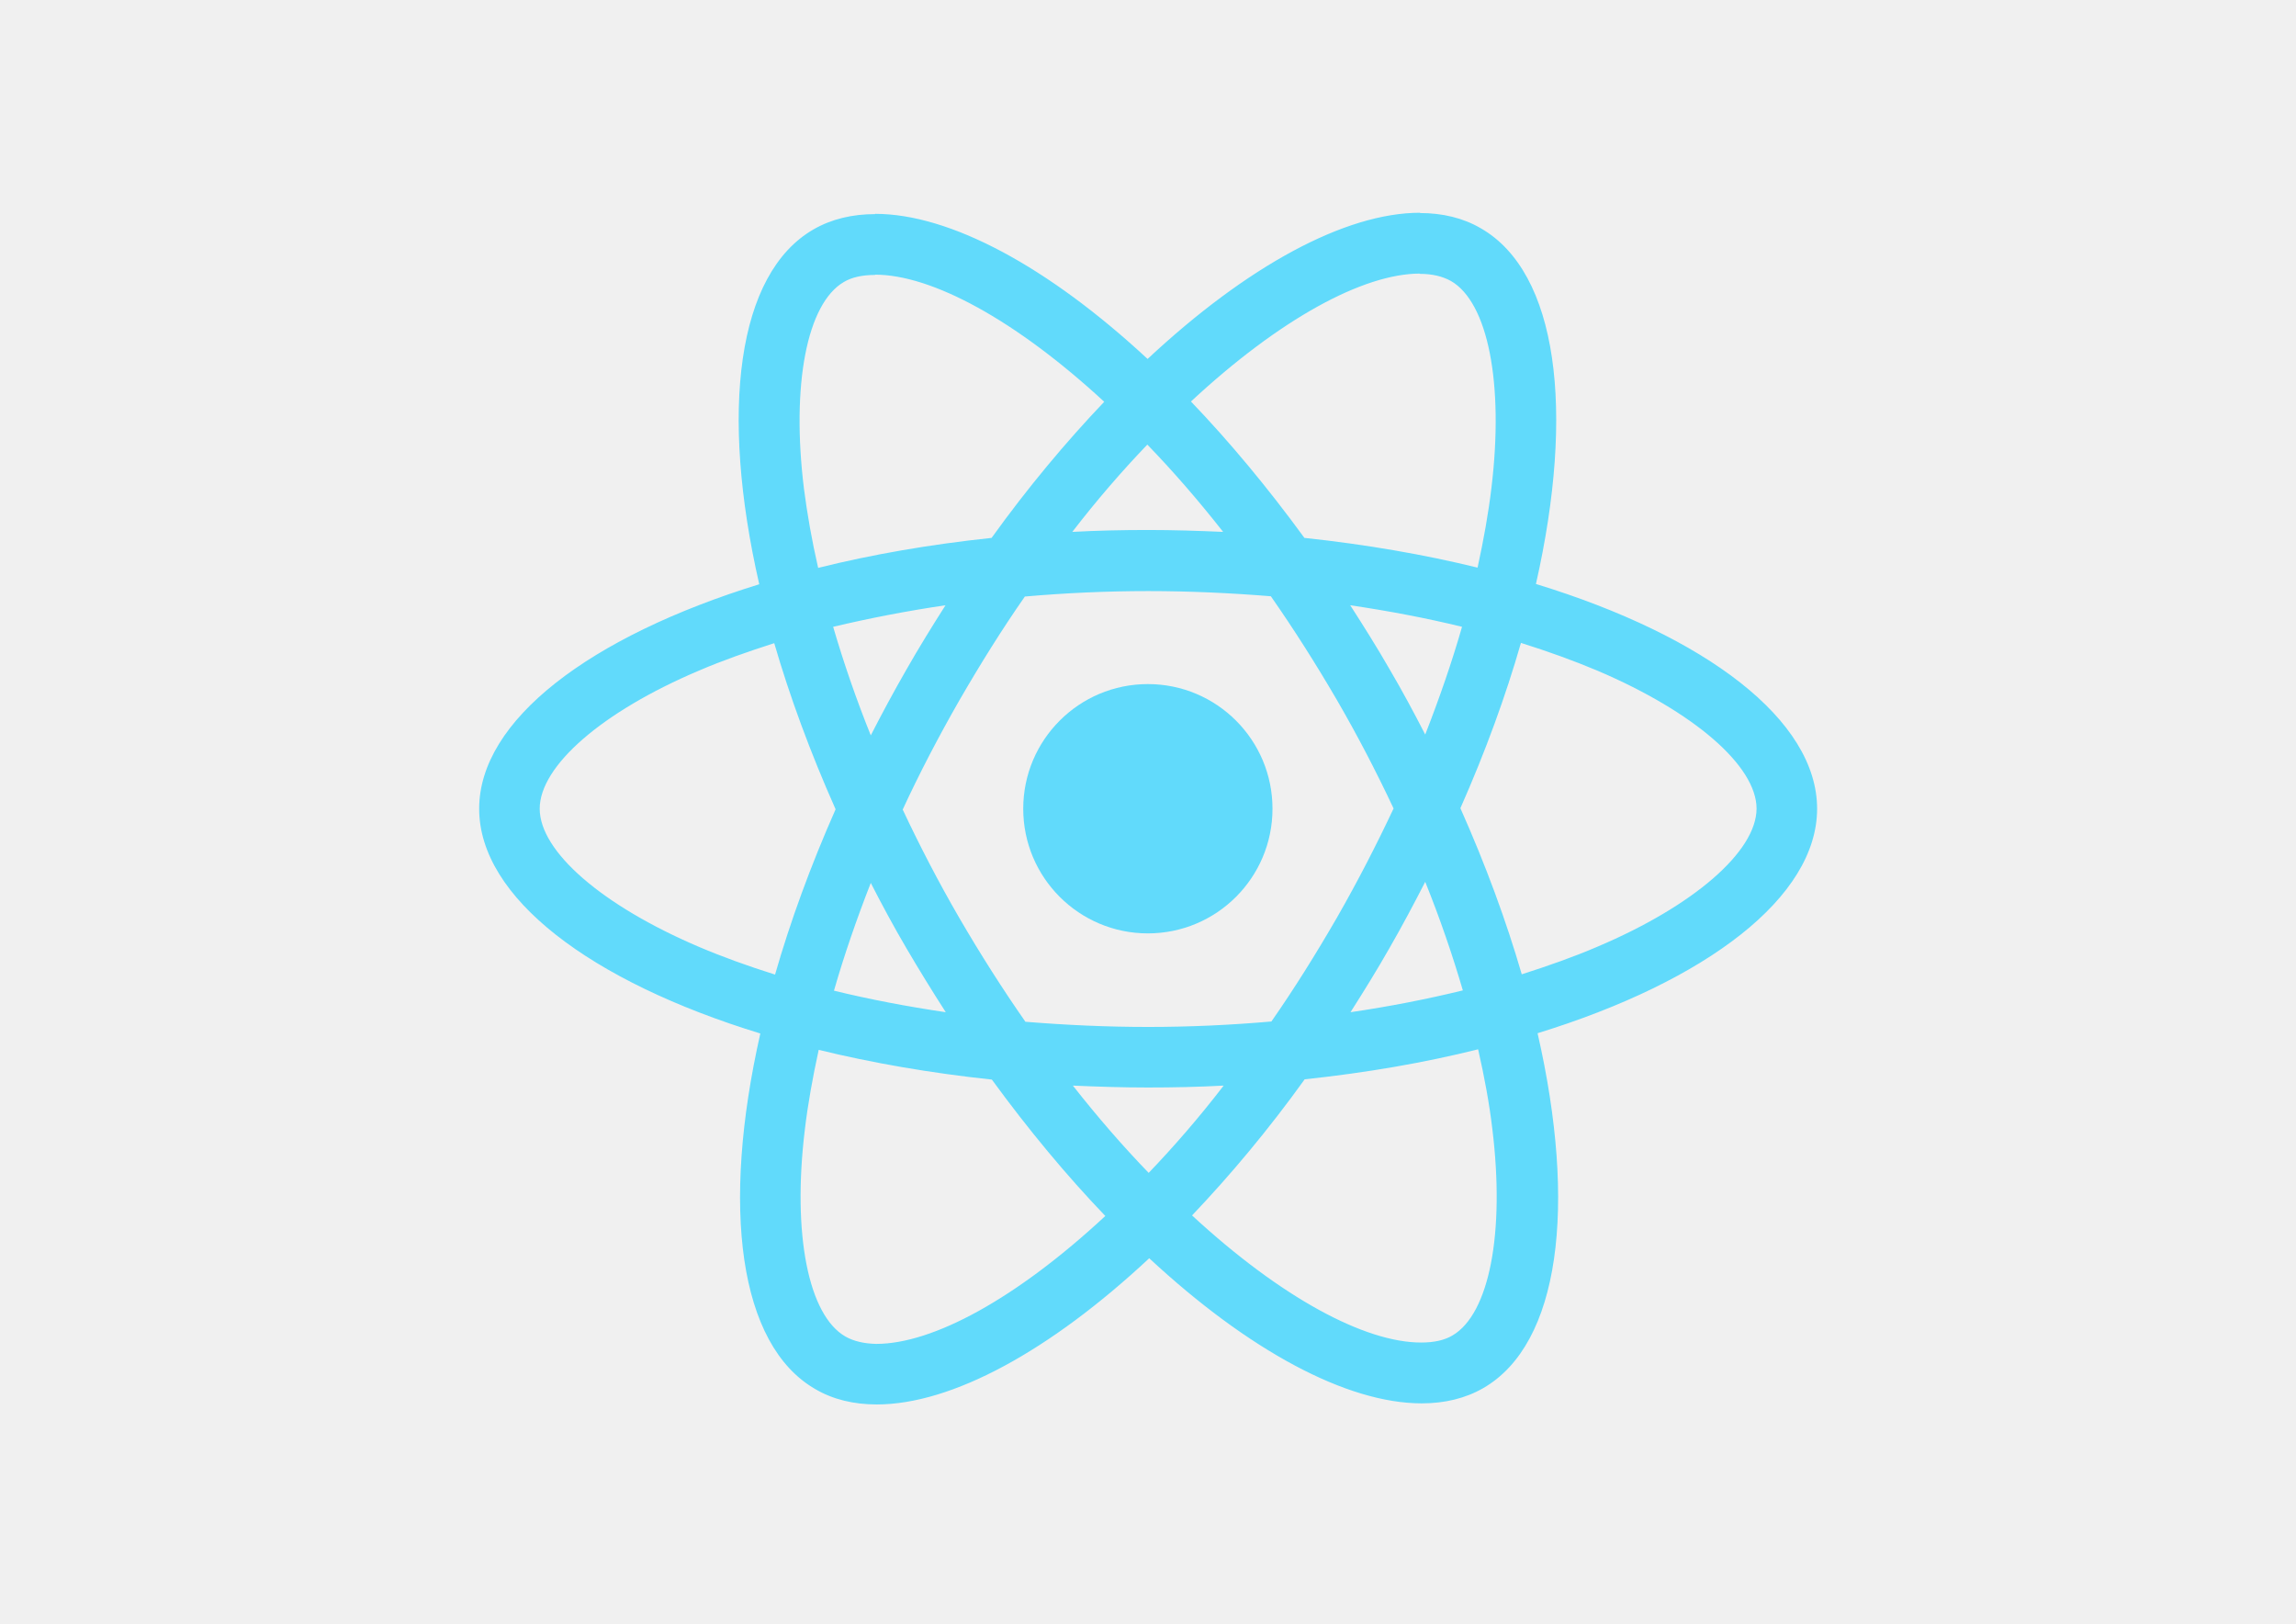
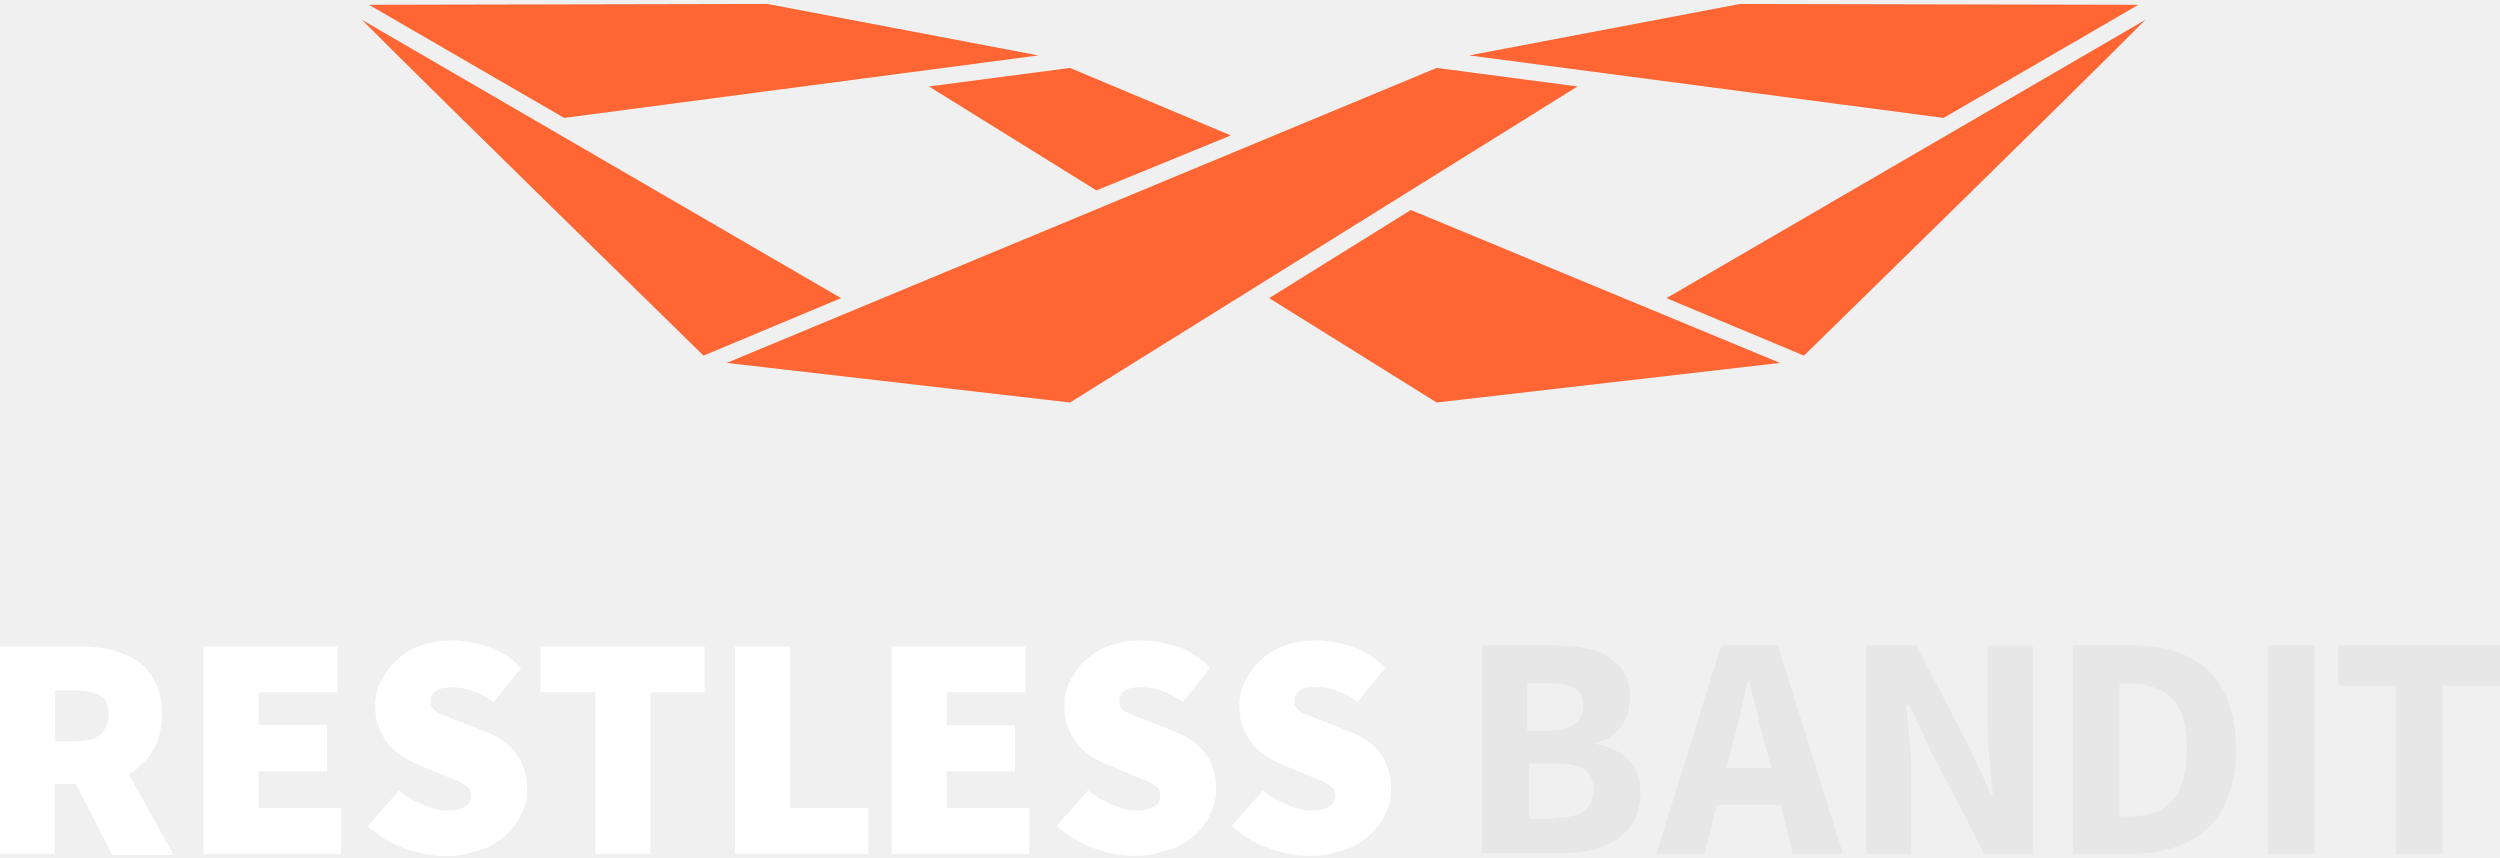
- <svg xmlns="http://www.w3.org/2000/svg" viewBox="0 0 841.9 595.3">
-   <g fill="#61DAFB">
-     <path d="M666.3 296.5c0-32.5-40.7-63.3-103.1-82.4 14.4-63.6 8-114.2-20.2-130.4-6.5-3.8-14.1-5.6-22.4-5.6v22.3c4.6 0 8.3.9 11.4 2.6 13.6 7.8 19.5 37.5 14.9 75.7-1.1 9.4-2.9 19.3-5.1 29.4-19.6-4.8-41-8.5-63.5-10.9-13.5-18.5-27.5-35.3-41.6-50 32.6-30.3 63.2-46.9 84-46.9V78c-27.5 0-63.5 19.6-99.9 53.6-36.4-33.8-72.4-53.2-99.9-53.2v22.3c20.7 0 51.4 16.5 84 46.6-14 14.7-28 31.4-41.3 49.9-22.6 2.4-44 6.1-63.6 11-2.3-10-4-19.7-5.2-29-4.7-38.2 1.1-67.9 14.6-75.8 3-1.8 6.9-2.6 11.5-2.6V78.5c-8.4 0-16 1.8-22.6 5.6-28.1 16.2-34.4 66.7-19.9 130.1-62.2 19.2-102.7 49.9-102.7 82.3 0 32.5 40.7 63.3 103.1 82.4-14.4 63.6-8 114.2 20.2 130.4 6.5 3.8 14.1 5.6 22.5 5.6 27.5 0 63.5-19.6 99.9-53.6 36.4 33.8 72.4 53.2 99.9 53.2 8.4 0 16-1.8 22.6-5.6 28.1-16.2 34.4-66.7 19.9-130.1 62-19.1 102.5-49.9 102.5-82.3zm-130.2-66.7c-3.7 12.9-8.3 26.2-13.5 39.5-4.1-8-8.4-16-13.1-24-4.6-8-9.5-15.8-14.4-23.4 14.2 2.1 27.9 4.7 41 7.9zm-45.8 106.5c-7.8 13.5-15.8 26.3-24.1 38.2-14.9 1.3-30 2-45.2 2-15.1 0-30.2-.7-45-1.9-8.3-11.9-16.4-24.6-24.2-38-7.6-13.1-14.5-26.4-20.8-39.8 6.2-13.4 13.2-26.8 20.7-39.9 7.8-13.5 15.8-26.3 24.1-38.2 14.9-1.3 30-2 45.2-2 15.1 0 30.2.7 45 1.9 8.3 11.9 16.4 24.6 24.2 38 7.6 13.1 14.5 26.4 20.8 39.8-6.3 13.4-13.2 26.8-20.7 39.9zm32.3-13c5.4 13.4 10 26.8 13.8 39.8-13.1 3.2-26.9 5.9-41.2 8 4.9-7.7 9.8-15.6 14.4-23.7 4.6-8 8.9-16.1 13-24.1zM421.2 430c-9.3-9.6-18.6-20.3-27.8-32 9 .4 18.2.7 27.5.7 9.4 0 18.7-.2 27.8-.7-9 11.7-18.3 22.4-27.5 32zm-74.4-58.9c-14.2-2.1-27.9-4.7-41-7.9 3.7-12.9 8.3-26.2 13.5-39.5 4.1 8 8.4 16 13.1 24 4.7 8 9.5 15.8 14.4 23.4zM420.7 163c9.3 9.6 18.6 20.3 27.8 32-9-.4-18.2-.7-27.5-.7-9.4 0-18.7.2-27.8.7 9-11.7 18.3-22.4 27.5-32zm-74 58.9c-4.9 7.7-9.8 15.6-14.4 23.7-4.6 8-8.9 16-13 24-5.4-13.4-10-26.8-13.8-39.8 13.1-3.1 26.9-5.8 41.2-7.9zm-90.5 125.2c-35.4-15.1-58.3-34.9-58.3-50.6 0-15.7 22.9-35.6 58.3-50.6 8.6-3.7 18-7 27.7-10.1 5.7 19.6 13.2 40 22.5 60.9-9.2 20.8-16.6 41.1-22.2 60.6-9.9-3.1-19.3-6.5-28-10.2zM310 490c-13.6-7.8-19.5-37.5-14.9-75.7 1.1-9.4 2.9-19.3 5.1-29.4 19.6 4.8 41 8.5 63.5 10.9 13.5 18.5 27.5 35.3 41.6 50-32.6 30.3-63.2 46.9-84 46.9-4.5-.1-8.3-1-11.3-2.7zm237.2-76.2c4.7 38.2-1.1 67.9-14.6 75.8-3 1.8-6.9 2.6-11.5 2.6-20.7 0-51.4-16.5-84-46.6 14-14.7 28-31.4 41.3-49.9 22.6-2.4 44-6.1 63.6-11 2.3 10.1 4.1 19.8 5.2 29.1zm38.5-66.7c-8.6 3.7-18 7-27.7 10.1-5.7-19.6-13.2-40-22.5-60.9 9.2-20.8 16.6-41.1 22.2-60.6 9.9 3.1 19.3 6.5 28.1 10.2 35.4 15.1 58.3 34.9 58.3 50.6-.1 15.7-23 35.6-58.4 50.6zM320.8 78.4z" />
-     <circle cx="420.9" cy="296.5" r="45.7" />
-     <path d="M520.5 78.1z" />
+ <svg xmlns="http://www.w3.org/2000/svg" version="1.1" id="Layer_1" x="0px" y="0px" viewBox="0 0 1200 411.7" style="enable-background:new 0 0 1200 411.7;" xml:space="preserve">
+   <style type="text/css">
+ 	.st0{fill:#E7E7E7;}
+ 	.st1{fill:#FFFFFF;}
+ 	.st2{fill:#FF6633;}
+ </style>
+   <path class="st0" d="M711.2,309.8h34.4c5.2,0,10,0.4,14.4,1.2c4.4,0.8,8.4,1.9,11.6,4.1c3.1,1.9,6,4.4,7.9,7.6c2,3.2,2.9,7.2,2.9,12  c0,2.4-0.5,4.4-0.8,6.8c-0.8,2.4-1.7,4.3-2.9,6.5c-1.2,1.9-3.1,3.6-5.2,5.2c-1.9,1.6-4.8,2.8-7.6,3.1v0.8c7.2,1.2,12.5,4.1,16,7.7  s5.5,9.2,5.5,15.6c0,5.2-0.8,9.6-2.9,13.2c-1.9,3.6-4.8,6.8-8.4,9.2c-3.6,2.4-7.7,4-12.5,5.2s-9.6,1.6-15.1,1.6h-37.2V310h-0.2  L711.2,309.8L711.2,309.8z M744.3,350.3c5.6,0,9.6-1.2,12-3.1s3.6-5.2,3.6-8.9s-1.2-6.4-4-7.9c-2.4-1.7-6.5-2.4-12-2.4h-10.8v22.8  h11.2V350.3L744.3,350.3z M746.4,392.6c12.5,0,18.5-4.3,18.5-13.7c0-4.3-1.7-7.7-4.3-9.6c-3.2-1.9-7.7-2.8-14-2.8h-12.8v26.4h12.8  v-0.3L746.4,392.6L746.4,392.6z" />
+   <path class="st0" d="M854.6,386.3h-30.5l-6,23.6H795l31.2-100.1h27.2l31.2,100.1h-24L854.6,386.3z M850.2,368.6l-2.4-9.2  c-1.7-5.2-2.9-10.3-4.1-16c-1.2-5.6-2.9-11.2-4.1-16.4h-0.8c-1.2,5.2-2.4,10.8-3.6,16.4c-1.2,5.5-2.9,10.8-4.1,16l-2.4,9.2H850.2z" />
+   <path class="st0" d="M896.6,309.8h23.2l25.9,49.6l10.1,22.1h0.8c-0.5-5.2-1.2-11.2-1.7-17.6c-0.8-6.4-0.8-12.8-0.8-18.8v-35.2h21.6  v99.9h-23.2l-26-49.9l-10-21.6H915c0.4,5.6,1.2,11.6,1.6,17.6c0.8,6.4,0.8,12.4,0.8,18.4v35.5h-21.6v-100H896.6z" />
+   <path class="st0" d="M994.9,309.8h28.4c7.6,0,14.4,0.8,20.8,2.9c6,1.9,11.2,4.8,15.6,8.8c4.3,4.1,7.6,9.2,10,15.6  c2.4,6.5,3.6,13.7,3.6,22.4c0,8.4-1.2,16-3.6,22.3c-2.4,6.4-5.5,11.5-10,15.6c-4.4,4.1-9.6,7.2-15.6,9.2s-12.8,3.2-19.9,3.2H995  L994.9,309.8L994.9,309.8z M1021.8,391.9c4.3,0,7.9-0.4,11.6-1.7c3.6-1.2,6.4-2.8,8.8-5.5c2.4-2.4,4.3-6,5.6-10.1  c1.2-4,1.9-9.1,1.9-15.1s-0.8-10.8-1.9-14.9c-1.2-4-3.2-7.2-5.6-9.6s-5.6-4.1-8.8-5.2c-3.6-1.2-7.2-1.7-11.6-1.7h-4.4v63.8H1021.8z" />
+   <rect x="1088.6" y="309.8" class="st0" width="22.4" height="100.1" />
+   <polygon class="st0" points="1150.1,329.1 1122.4,329.1 1122.4,309.8 1200,309.8 1200,329.1 1172.4,329.1 1172.4,409.9   1150.1,409.9 " />
+   <path class="st1" d="M53.6,409.9l-17.2-33.6H26.2v33.6H0v-99.6h37.7c5.2,0,10.3,0.4,15.2,1.6c4.8,1.2,9.1,2.9,12.8,5.2  c3.6,2.4,6.4,5.6,8.8,10.1c2,4.1,3.2,9.2,3.2,15.6c0,7.2-1.7,13.2-4.4,17.6c-2.8,4.8-6.8,8.4-11.5,11.2l21.6,38.8H53.6V409.9z   M26.4,355.9H36c10.8,0,16.1-4.3,16.1-13.2c0-4.4-1.2-7.2-4.1-8.9c-2.8-1.6-6.8-2.4-12-2.4h-9.6V355.9z" />
+   <polygon class="st1" points="97.7,310.3 162,310.3 162,332.3 124.1,332.3 124.1,348 157,348 157,370.3 124.1,370.3 124.1,387.8   163.7,387.8 163.7,409.9 97.7,409.9 " />
+   <path class="st1" d="M191.5,379.5c3.6,2.8,7.6,5.2,11.5,6.8c4,1.6,8,2.8,11.5,2.8c4.1,0,6.8-0.8,8.9-2c1.6-1.2,2.8-2.8,2.8-5.2  c0-1.2-0.4-2.4-0.8-3.1c-0.8-0.8-1.6-1.7-2.8-2.4c-1.2-0.8-2.4-1.7-4.4-2c-1.6-0.8-3.6-1.6-5.5-2.4l-12.5-5.2  c-2.8-1.2-5.2-2.4-7.6-4.1c-2.4-1.7-4.8-3.6-6.5-6c-2-2.4-3.1-4.8-4.4-7.9c-1.2-2.9-1.6-6.5-1.6-10.1c0-4.3,0.8-8.4,2.9-12  c1.9-3.6,4.4-7.2,7.6-10.1c3.2-2.9,7.2-5.2,11.5-6.8c4.4-1.5,9.6-2.4,14.9-2.4c5.5,0,11.5,1.2,17.5,3.1s11.2,5.6,15.6,10.1L237,337  c-3.2-2.4-6.8-4-9.6-5.2c-3.1-1.2-6.4-1.9-10.3-1.9c-3.2,0-6,0.4-7.7,1.6c-1.9,1.2-2.8,2.9-2.8,5.2s1.2,4.1,4,5.6  c2.8,1.2,6.5,2.8,10.8,4.3l12,4.8c6.5,2.4,11.2,6,14.4,10.3c3.1,4.3,5.2,10,5.2,17.2c0,4-0.8,8.4-2.9,12c-1.6,4-4.3,7.2-7.6,10.3  c-3.2,2.9-7.2,5.2-12,6.8c-4.8,1.7-10.4,2.9-16.4,2.9c-6.4,0-12.8-1.2-19.6-3.6c-6.8-2.4-12.8-6-18-10.8L191.5,379.5z" />
+   <polygon class="st1" points="285.8,332.3 259.4,332.3 259.4,310.3 338.2,310.3 338.2,332.3 312.2,332.3 312.2,409.9 285.8,409.9 " />
+   <polygon class="st1" points="352.8,310.3 379.2,310.3 379.2,387.8 416.8,387.8 416.8,409.9 352.8,409.9 " />
+   <polygon class="st1" points="428,310.3 492.3,310.3 492.3,332.3 454.4,332.3 454.4,348.2 487.2,348.2 487.2,370.3 454.4,370.3   454.4,387.8 494,387.8 494,409.9 428,409.9 " />
+   <path class="st1" d="M522.2,379.5c3.6,2.8,7.7,5.2,11.6,6.8c4,1.6,7.9,2.8,11.5,2.8c4,0,6.8-0.8,8.8-2c1.7-1.2,2.9-2.8,2.9-5.2  c0-1.2-0.5-2.4-0.8-3.1c-0.8-0.8-1.7-1.7-2.9-2.4c-1.2-0.8-2.4-1.7-4.3-2c-1.7-0.8-3.6-1.6-5.5-2.4l-12.5-5.2  c-2.8-1.2-5.2-2.4-7.7-4.1c-2.4-1.7-4.8-3.6-6.4-6c-2-2.4-3.2-4.8-4.4-7.9c-1.2-2.9-1.6-6.5-1.6-10.1c0-4.3,0.8-8.4,2.8-12  s4.3-7.2,7.7-10.1c3.1-2.9,7.2-5.2,11.5-6.8c4.3-1.6,9.6-2.4,14.8-2.4c5.6,0,11.6,1.2,17.6,3.1s11.2,5.6,15.6,10.1l-13.2,16.3  c-3.2-2.4-6.8-4-9.6-5.2c-3.2-1.2-6.5-1.9-10.4-1.9c-3.1,0-6,0.4-7.6,1.6c-2,1.2-2.9,2.9-2.9,5.2s1.2,4.1,4.1,5.6  c2.8,1.2,6.4,2.8,10.8,4.3l12,4.8c6.5,2.4,11.2,6,14.4,10.3s5.2,10,5.2,17.2c0,4-0.8,8.4-2.8,12c-1.7,4-4.3,7.2-7.7,10.3  c-3.2,2.9-7.2,5.2-12,6.8c-4.8,1.7-10.3,2.9-16.3,2.9c-6.5,0-12.8-1.2-19.7-3.6c-6.8-2.4-12.8-6-18-10.8L522.2,379.5z" />
+   <path class="st1" d="M606.2,379.5c3.6,2.8,7.7,5.2,11.6,6.8c4,1.6,7.9,2.8,11.5,2.8c4,0,6.8-0.8,8.8-2c1.7-1.2,2.9-2.8,2.9-5.2  c0-1.2-0.5-2.4-0.8-3.1c-0.8-0.8-1.7-1.7-2.9-2.4c-1.2-0.8-2.4-1.7-4.3-2c-1.7-0.8-3.6-1.6-5.5-2.4l-12.5-5.2  c-2.8-1.2-5.2-2.4-7.7-4.1c-2.4-1.7-4.8-3.6-6.4-6c-2-2.4-3.2-4.8-4.4-7.9c-1.2-2.9-1.6-6.5-1.6-10.1c0-4.3,0.8-8.4,2.8-12  s4.3-7.2,7.7-10.1c3.1-2.9,7.2-5.2,11.5-6.8c4.3-1.6,9.6-2.4,14.8-2.4c5.6,0,11.6,1.2,17.6,3.1s11.2,5.6,15.6,10.1l-13.2,16.3  c-3.2-2.4-6.8-4-9.6-5.2c-3.2-1.2-6.5-1.9-10.4-1.9c-3.1,0-6,0.4-7.6,1.6c-2,1.2-2.9,2.9-2.9,5.2s1.2,4.1,4.1,5.6  c2.8,1.2,6.4,2.8,10.8,4.3l12,4.8c6.5,2.4,11.2,6,14.4,10.3s5.2,10,5.2,17.2c0,4-0.8,8.4-2.8,12c-1.7,4-4.3,7.2-7.7,10.3  c-3.2,2.9-7.2,5.2-12,6.8c-4.8,1.7-10.3,2.9-16.3,2.9c-6.5,0-12.8-1.2-19.7-3.6c-6.8-2.4-12.8-6-18-10.8L606.2,379.5z" />
+   <g>
+     <polygon class="st2" points="689.6,32.6 348.8,174.2 513.6,193.2 757.2,41.5  " />
+     <path class="st2" d="M799.9,143.1l66,27.6c8.9-8.8,122.4-119.5,163.9-161.2L799.9,143.1z" />
+     <polygon class="st2" points="677.2,100.8 609.2,143.1 689.6,193.2 854.4,174.2  " />
+     <polygon class="st2" points="1026.4,2.3 835.2,1.9 705.2,26.6 932.9,56.6  " />
+     <path class="st2" d="M403.7,143.1l-66,27.6c-8.9-8.8-122.4-119.5-164-161.2L403.7,143.1z" />
+     <polygon class="st2" points="177.1,2.3 368.4,1.9 498.4,26.6 270.8,56.6  " />
+     <polygon class="st2" points="513.6,32.6 445.9,41.5 526.3,91.4 590.8,65  " />
  </g>
</svg>
